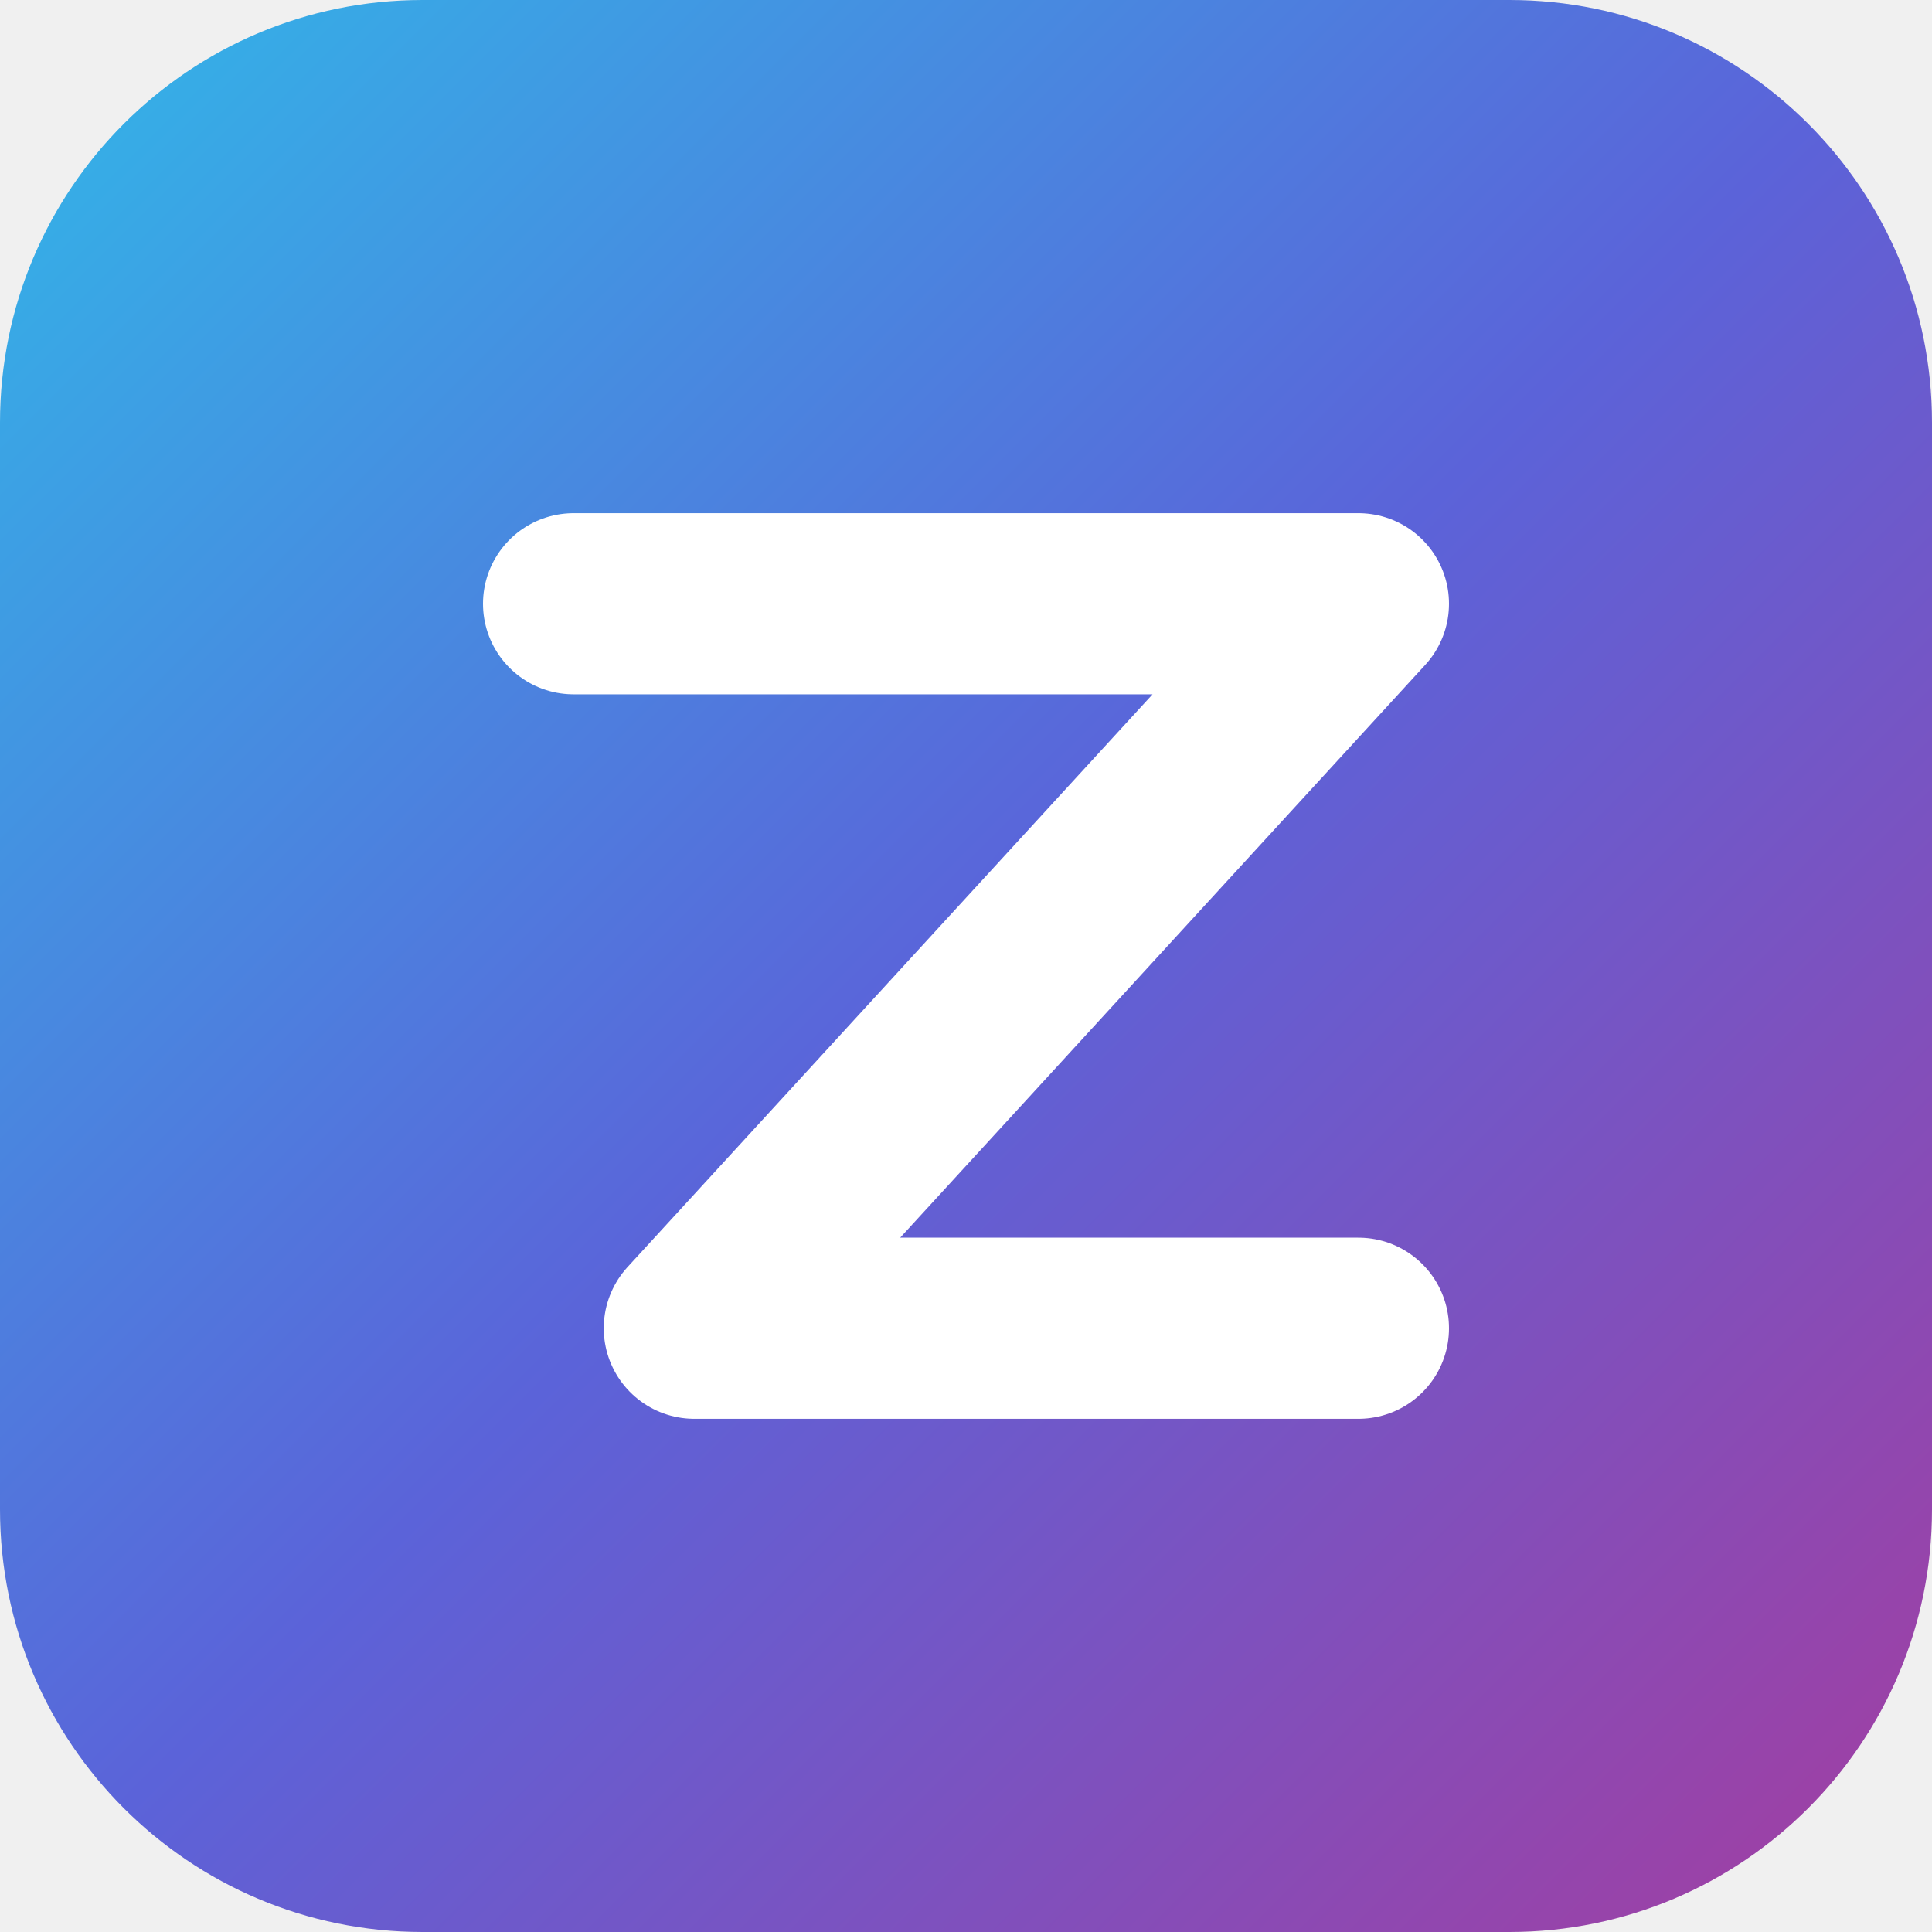
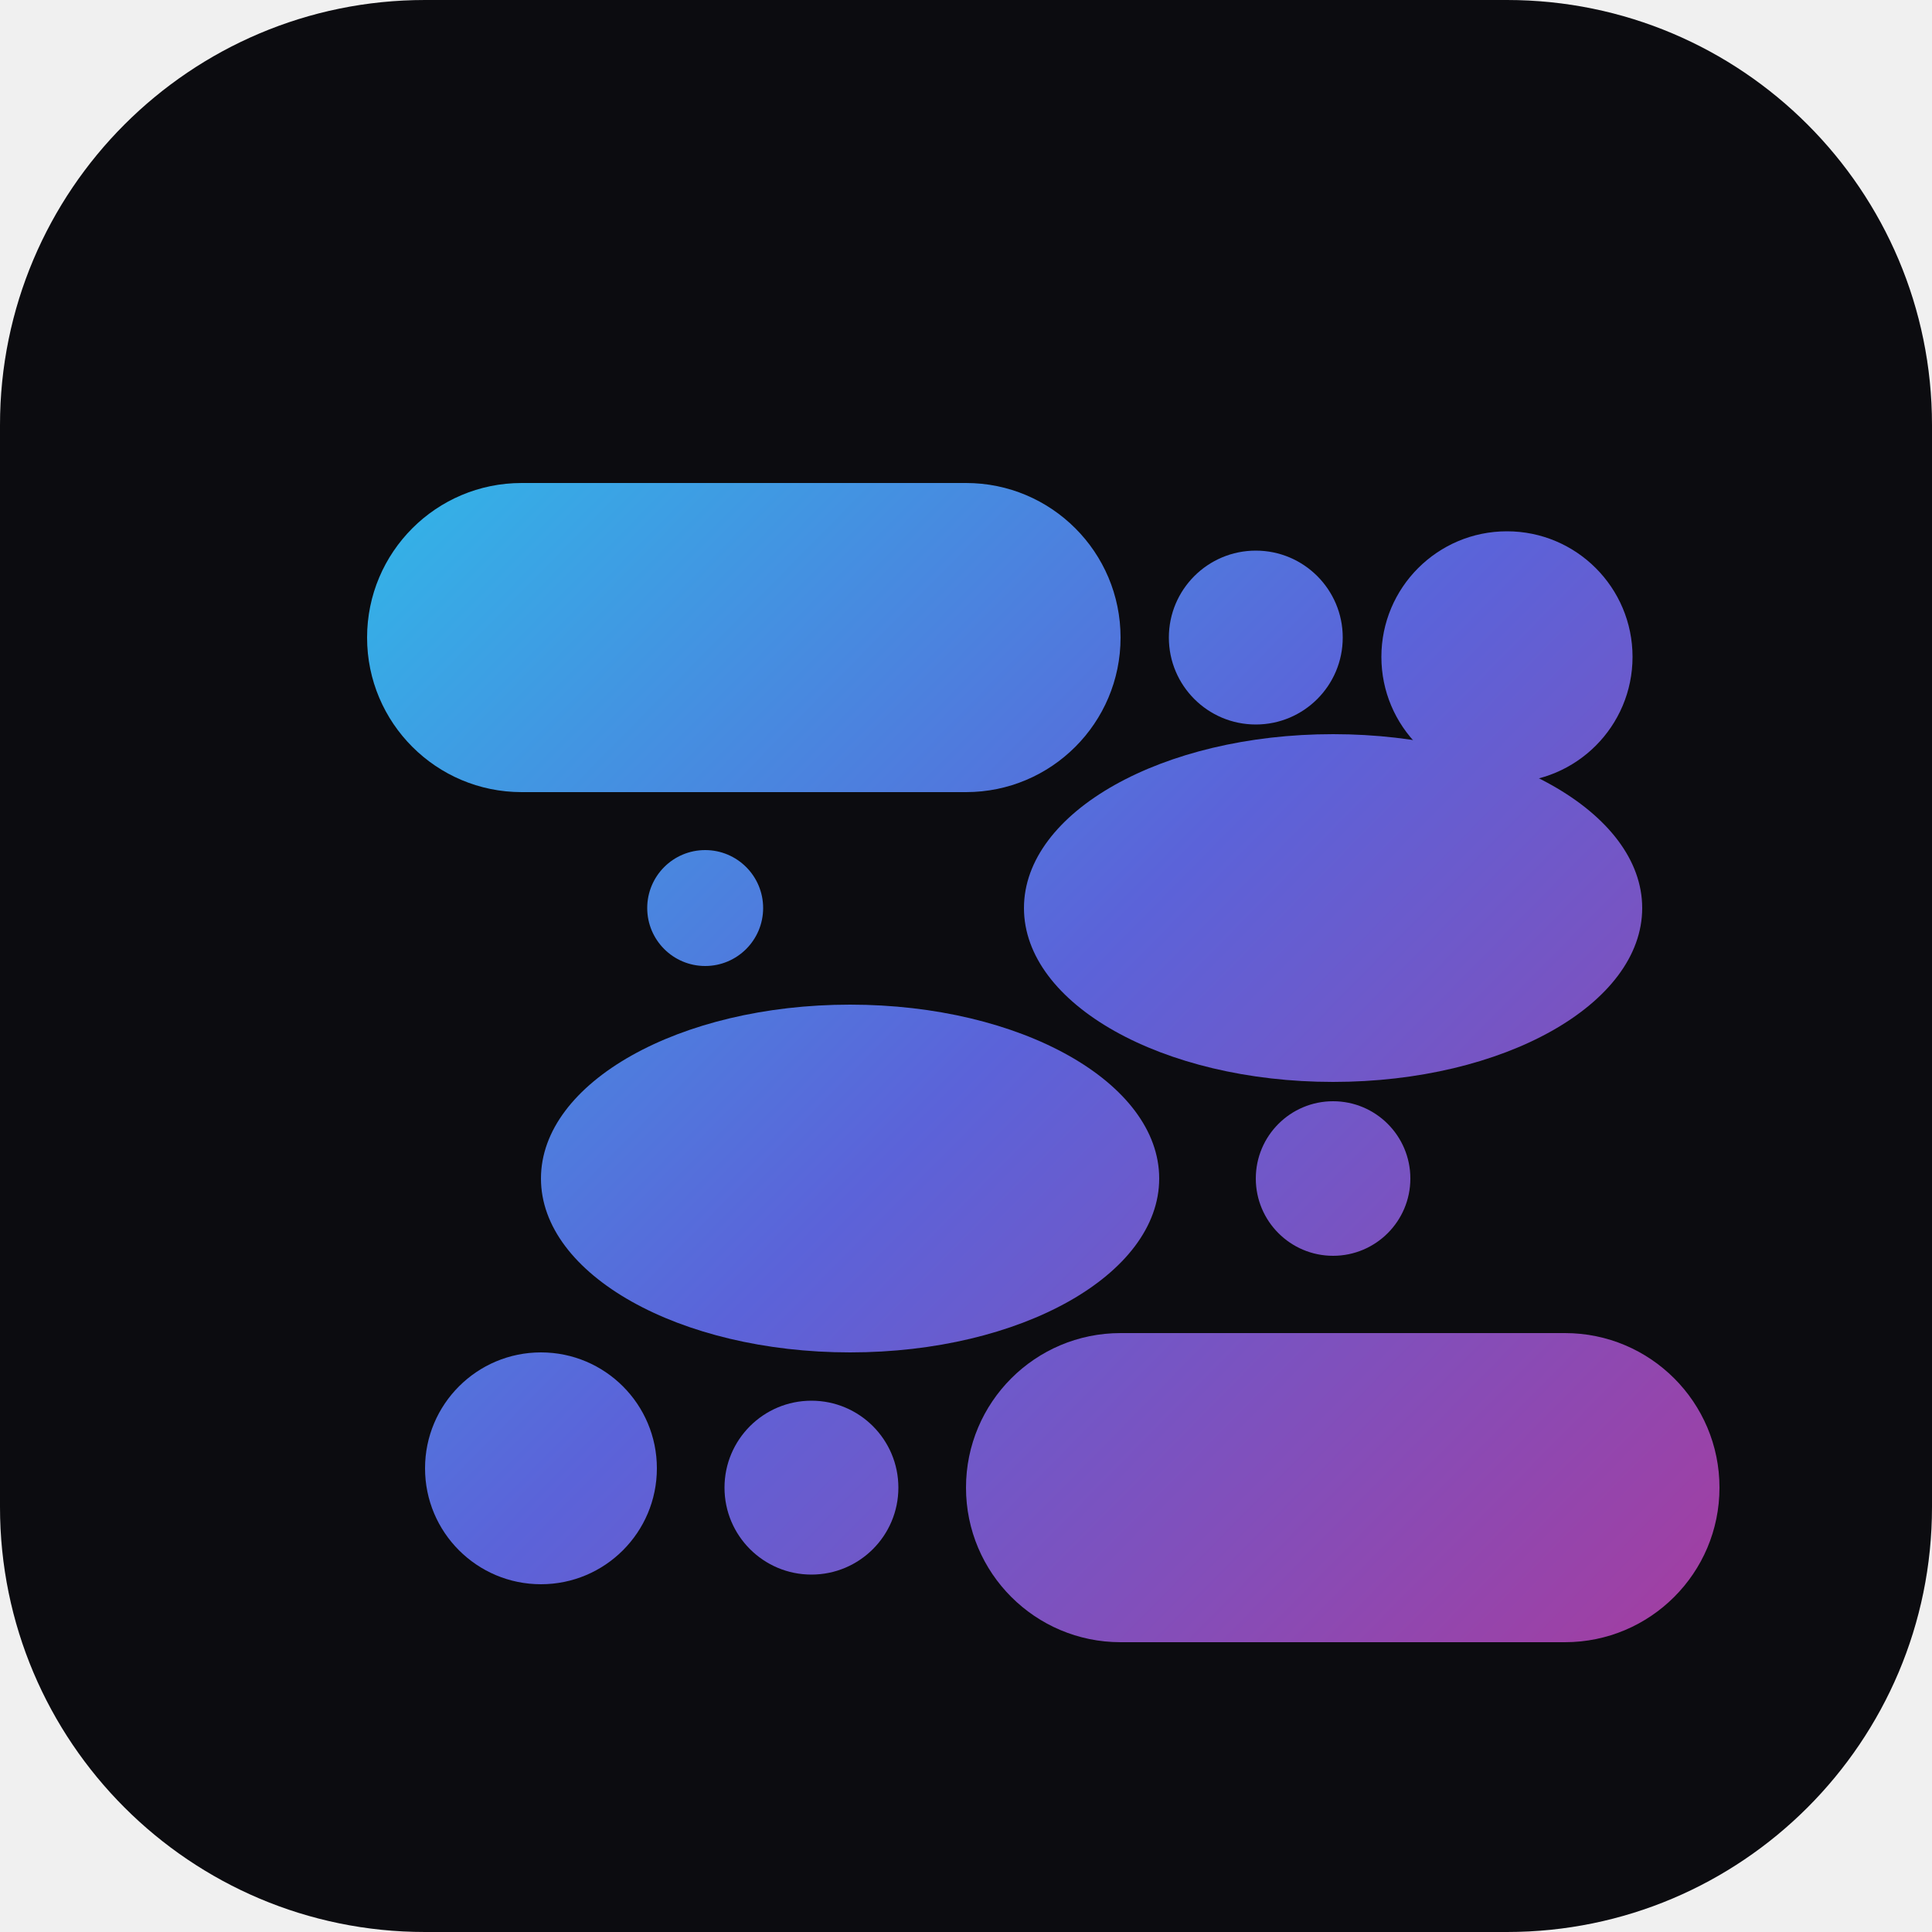
- <svg xmlns="http://www.w3.org/2000/svg" viewBox="0 0 64 64">
+ <svg xmlns="http://www.w3.org/2000/svg" viewBox="0 0 200 200" fill="none">
  <defs>
-     <linearGradient id="g" x1="0" y1="0" x2="64" y2="64" gradientUnits="userSpaceOnUse">
+     <linearGradient id="zelMark" x1="38" y1="48" x2="170" y2="178" gradientUnits="userSpaceOnUse">
      <stop offset="0%" stop-color="#31b7e8" />
-       <stop offset="50%" stop-color="#5b63d9" />
+       <stop offset="48%" stop-color="#5b63d9" />
      <stop offset="100%" stop-color="#a43da0" />
    </linearGradient>
  </defs>
-   <rect width="64" height="64" rx="14" fill="url(#g)" />
-   <path d="M19 20 H45 L23 44 H45" fill="none" stroke="#ffffff" stroke-width="6" stroke-linecap="round" stroke-linejoin="round" />
+   <rect width="200" height="200" rx="44" fill="#0c0c10" />
+   <rect x="38" y="50" width="78" height="32" rx="16" fill="url(#zelMark)" />
+   <circle cx="130" cy="66" r="9" fill="url(#zelMark)" />
+   <circle cx="156" cy="68" r="13" fill="url(#zelMark)" />
+   <circle cx="73" cy="94" r="6" fill="url(#zelMark)" />
+   <ellipse cx="138" cy="94" rx="32" ry="18" fill="url(#zelMark)" />
+   <ellipse cx="88" cy="122" rx="32" ry="18" fill="url(#zelMark)" />
+   <circle cx="138" cy="122" r="8" fill="url(#zelMark)" />
+   <circle cx="56" cy="152" r="12" fill="url(#zelMark)" />
+   <circle cx="84" cy="154" r="9" fill="url(#zelMark)" />
+   <rect x="100" y="138" width="78" height="32" rx="16" fill="url(#zelMark)" />
</svg>
